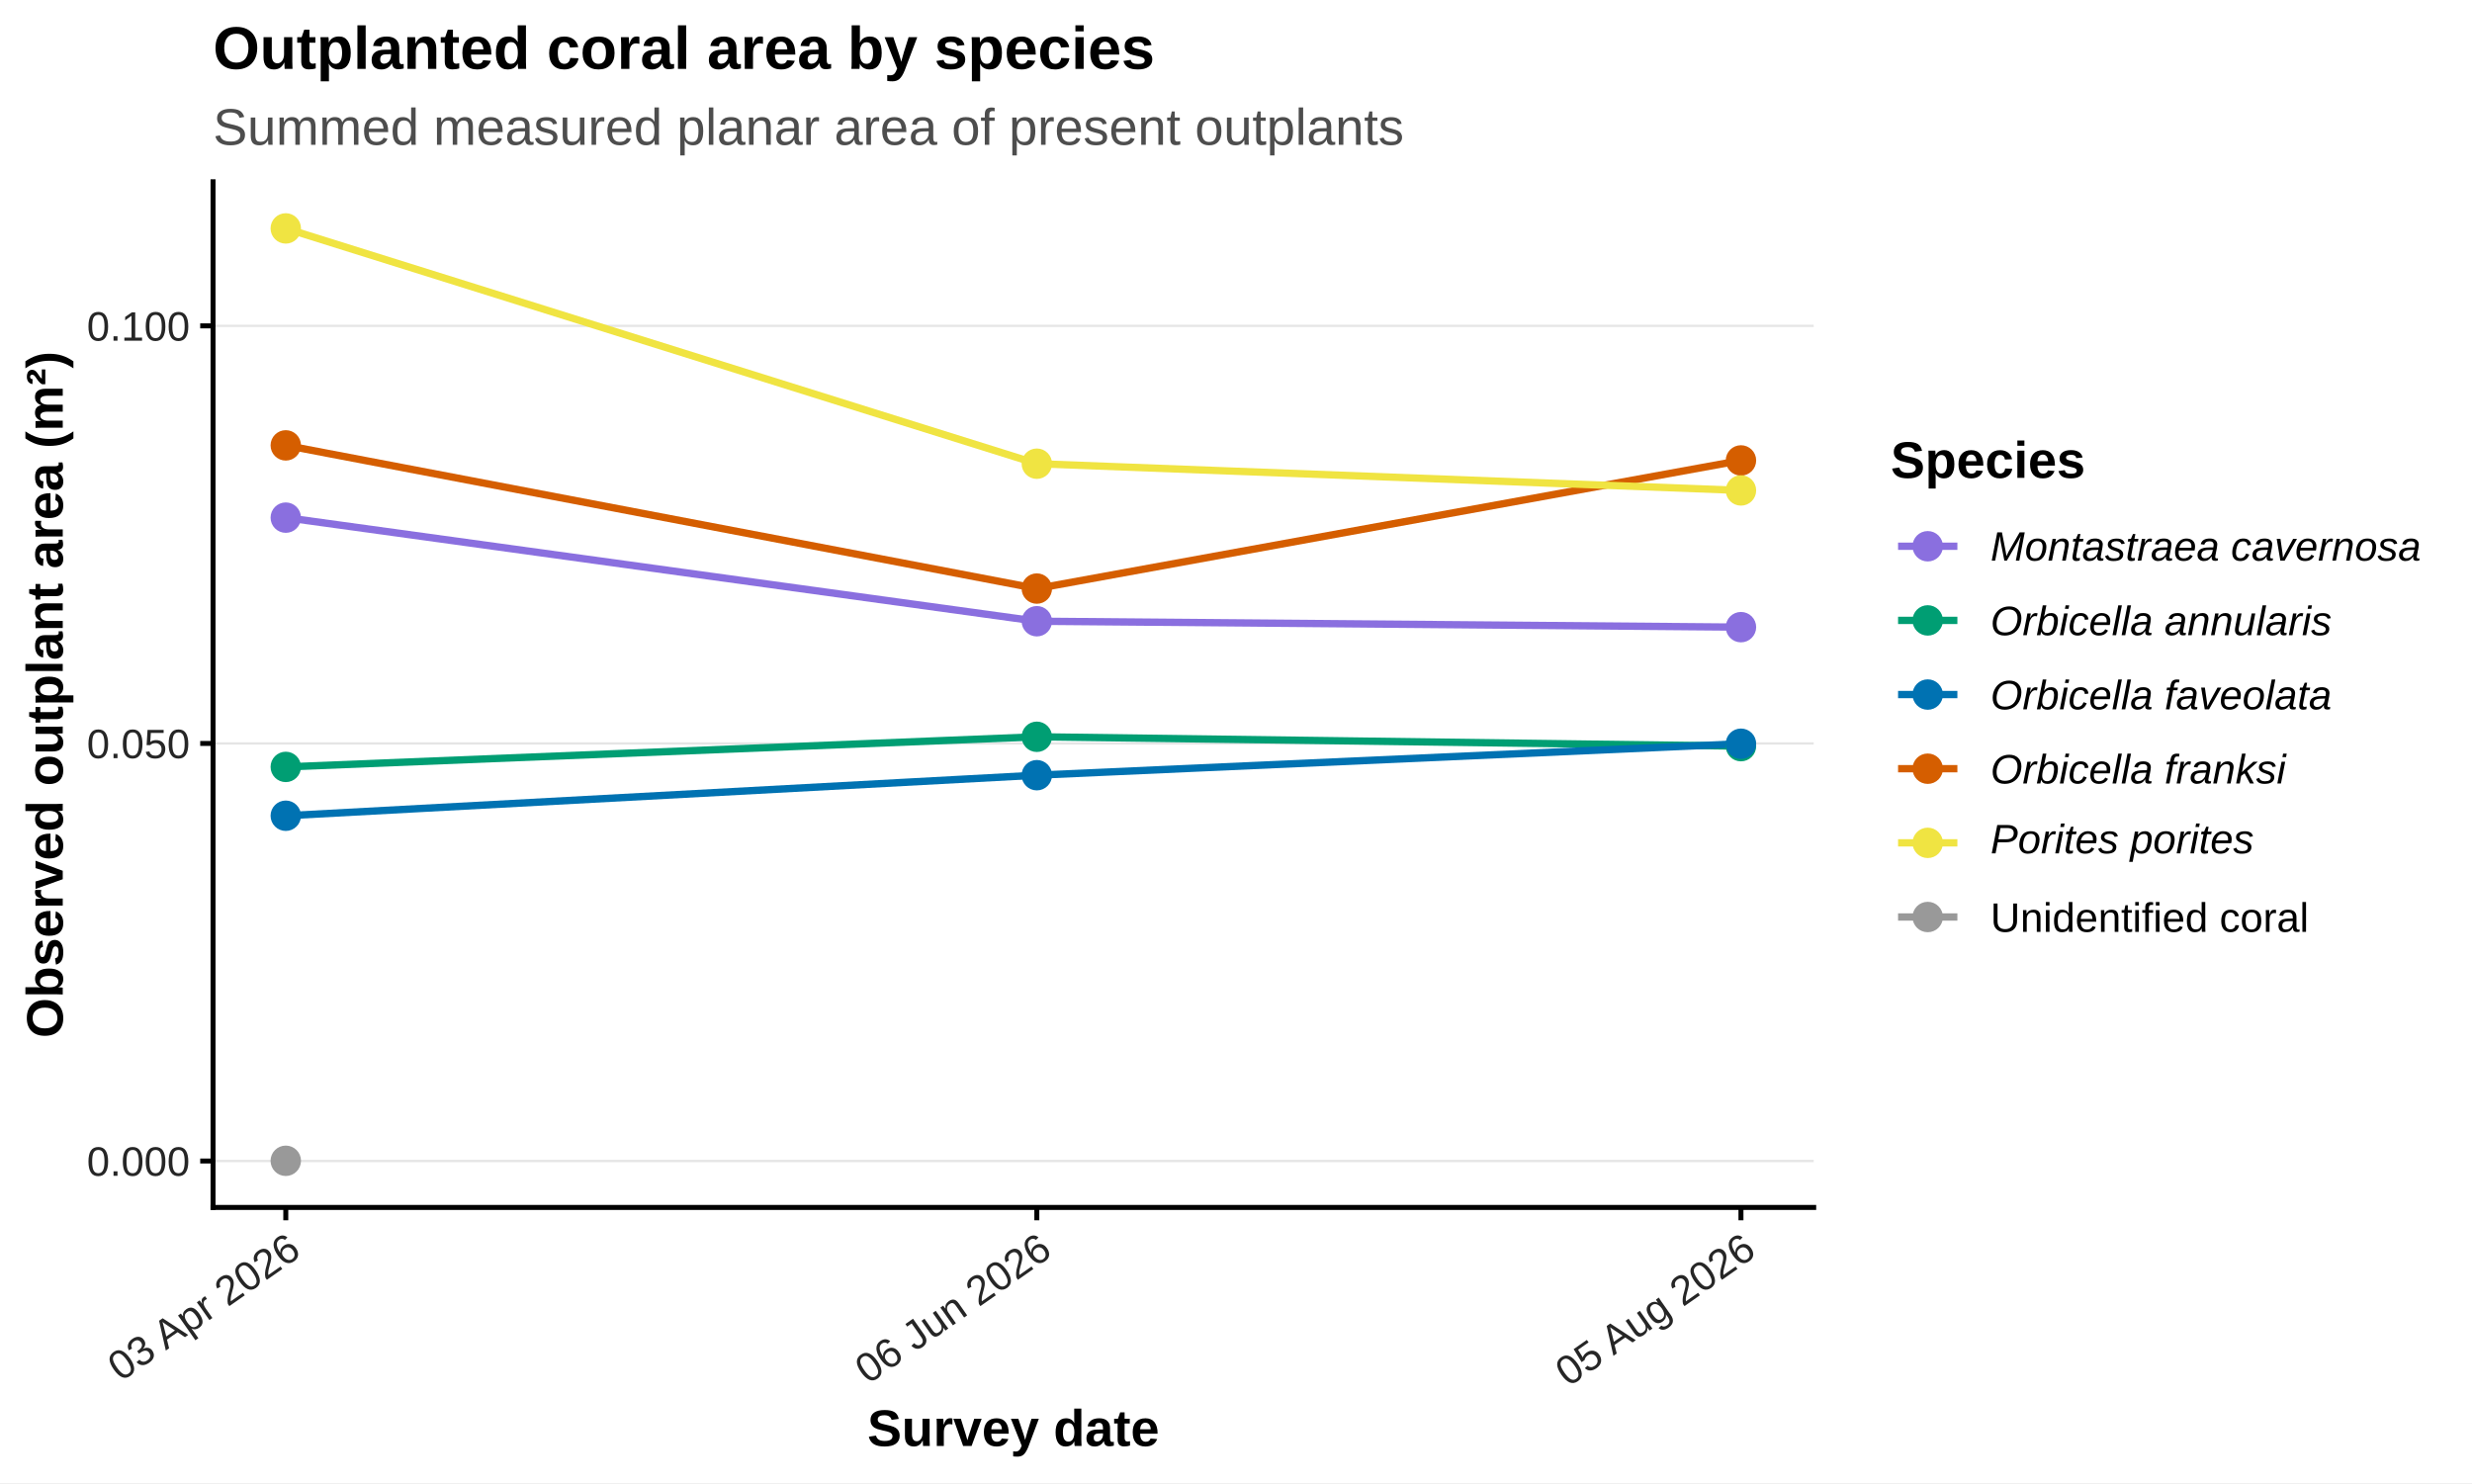
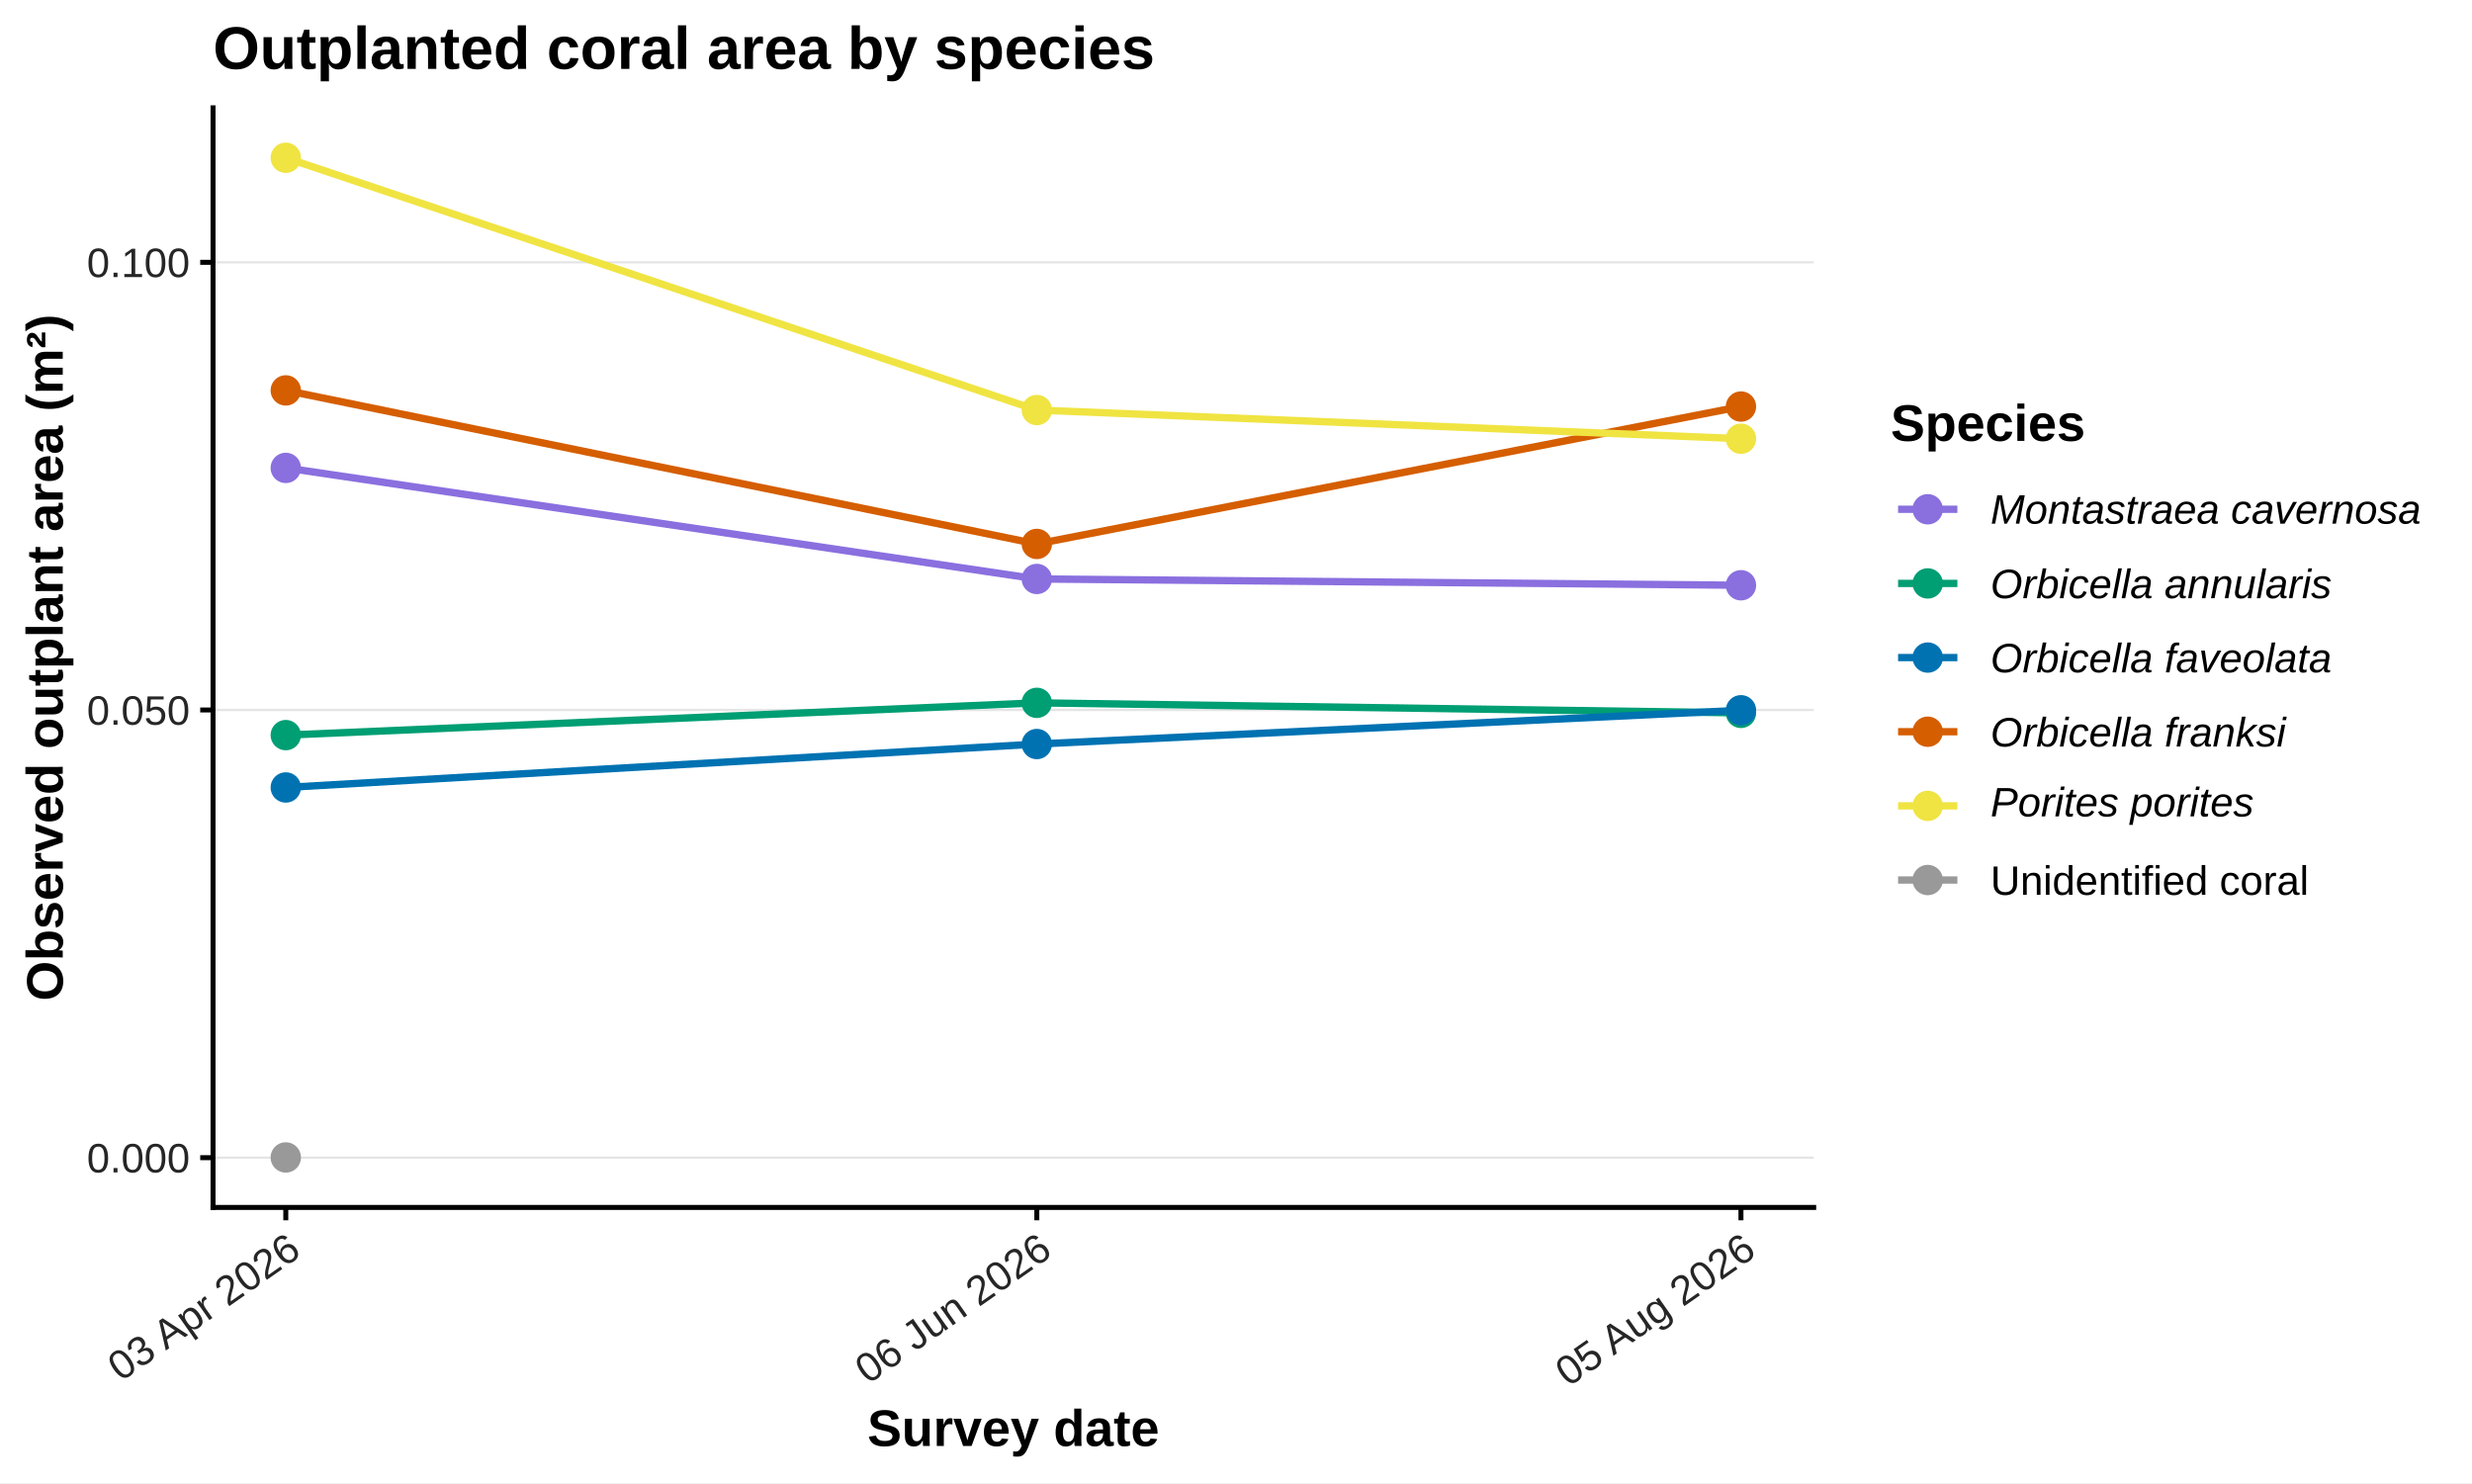
<svg xmlns="http://www.w3.org/2000/svg" class="svglite" width="576.00pt" height="345.60pt" viewBox="0 0 576.00 345.60">
  <defs>
    <style type="text/css">
    .svglite line, .svglite polyline, .svglite polygon, .svglite path, .svglite rect, .svglite circle {
      fill: none;
      stroke: #000000;
      stroke-linecap: round;
      stroke-linejoin: round;
      stroke-miterlimit: 10.00;
    }
    .svglite text {
      white-space: pre;
    }
  </style>
  </defs>
  <rect width="100%" height="100%" style="stroke: none; fill: #FFFFFF;" />
  <defs>
    <clipPath id="cpMC4wMHw1NzYuMDB8MC4wMHwzNDUuNjA=">
      <rect x="0.00" y="0.00" width="576.00" height="345.60" />
    </clipPath>
  </defs>
  <g clip-path="url(#cpMC4wMHw1NzYuMDB8MC4wMHwzNDUuNjA=)">
    <rect x="0.00" y="0.00" width="576.00" height="345.60" style="stroke-width: 1.16; stroke: #FFFFFF; fill: #FFFFFF;" />
  </g>
  <defs>
-     <clipPath id="cpNDkuNjR8NDIyLjYxfDQyLjM2fDI4MS4zOA==">
-       <rect x="49.64" y="42.36" width="372.97" height="239.02" />
+     <clipPath id="cpNDkuNjR8NDIyLjYxfDI1LjEyfDI4MS4zOA==">
+       <rect x="49.64" y="25.12" width="372.97" height="256.25" />
    </clipPath>
  </defs>
-   <g clip-path="url(#cpNDkuNjR8NDIyLjYxfDQyLjM2fDI4MS4zOA==)">
-     <rect x="49.64" y="42.36" width="372.97" height="239.02" style="stroke-width: 1.16; stroke: none; fill: #FFFFFF;" />
-     <polyline points="49.64,270.56 422.61,270.56 " style="stroke-width: 0.53; stroke: #E5E5E5; stroke-linecap: butt;" />
-     <polyline points="49.64,173.25 422.61,173.25 " style="stroke-width: 0.53; stroke: #E5E5E5; stroke-linecap: butt;" />
-     <polyline points="49.64,75.94 422.61,75.94 " style="stroke-width: 0.53; stroke: #E5E5E5; stroke-linecap: butt;" />
-     <polyline points="66.59,120.63 241.59,144.77 405.66,146.15 " style="stroke-width: 1.71; stroke: #8A6FDF; stroke-linecap: butt;" />
-     <polyline points="66.59,178.72 241.59,171.70 405.66,173.88 " style="stroke-width: 1.71; stroke: #009E73; stroke-linecap: butt;" />
-     <polyline points="66.59,190.10 241.59,180.65 405.66,173.32 " style="stroke-width: 1.71; stroke: #0072B2; stroke-linecap: butt;" />
-     <polyline points="66.59,103.79 241.59,137.16 405.66,107.30 " style="stroke-width: 1.71; stroke: #D55E00; stroke-linecap: butt;" />
-     <polyline points="66.59,53.23 241.59,108.06 405.66,114.29 " style="stroke-width: 1.71; stroke: #F0E442; stroke-linecap: butt;" />
-     <circle cx="66.59" cy="120.63" r="3.16" style="stroke-width: 0.77; stroke: #8A6FDF; fill: #8A6FDF;" />
-     <circle cx="66.59" cy="178.72" r="3.16" style="stroke-width: 0.77; stroke: #009E73; fill: #009E73;" />
-     <circle cx="66.59" cy="190.10" r="3.16" style="stroke-width: 0.77; stroke: #0072B2; fill: #0072B2;" />
-     <circle cx="66.59" cy="103.79" r="3.16" style="stroke-width: 0.77; stroke: #D55E00; fill: #D55E00;" />
-     <circle cx="66.59" cy="53.23" r="3.16" style="stroke-width: 0.77; stroke: #F0E442; fill: #F0E442;" />
-     <circle cx="66.59" cy="270.51" r="3.16" style="stroke-width: 0.77; stroke: #999999; fill: #999999;" />
-     <circle cx="241.59" cy="144.77" r="3.16" style="stroke-width: 0.77; stroke: #8A6FDF; fill: #8A6FDF;" />
-     <circle cx="241.59" cy="171.70" r="3.16" style="stroke-width: 0.77; stroke: #009E73; fill: #009E73;" />
-     <circle cx="241.59" cy="180.65" r="3.16" style="stroke-width: 0.77; stroke: #0072B2; fill: #0072B2;" />
-     <circle cx="241.59" cy="137.16" r="3.16" style="stroke-width: 0.77; stroke: #D55E00; fill: #D55E00;" />
-     <circle cx="241.59" cy="108.06" r="3.16" style="stroke-width: 0.77; stroke: #F0E442; fill: #F0E442;" />
-     <circle cx="405.66" cy="146.15" r="3.16" style="stroke-width: 0.77; stroke: #8A6FDF; fill: #8A6FDF;" />
-     <circle cx="405.66" cy="173.88" r="3.16" style="stroke-width: 0.77; stroke: #009E73; fill: #009E73;" />
-     <circle cx="405.66" cy="173.32" r="3.16" style="stroke-width: 0.77; stroke: #0072B2; fill: #0072B2;" />
-     <circle cx="405.66" cy="107.30" r="3.16" style="stroke-width: 0.77; stroke: #D55E00; fill: #D55E00;" />
-     <circle cx="405.66" cy="114.29" r="3.16" style="stroke-width: 0.77; stroke: #F0E442; fill: #F0E442;" />
+   <g clip-path="url(#cpNDkuNjR8NDIyLjYxfDI1LjEyfDI4MS4zOA==)">
+     <rect x="49.64" y="25.12" width="372.97" height="256.25" style="stroke-width: 1.16; stroke: none; fill: #FFFFFF;" />
+     <polyline points="49.64,269.78 422.61,269.78 " style="stroke-width: 0.53; stroke: #E5E5E5; stroke-linecap: butt;" />
+     <polyline points="49.64,165.45 422.61,165.45 " style="stroke-width: 0.53; stroke: #E5E5E5; stroke-linecap: butt;" />
+     <polyline points="49.64,61.13 422.61,61.13 " style="stroke-width: 0.53; stroke: #E5E5E5; stroke-linecap: butt;" />
+     <polyline points="66.59,109.04 241.59,134.92 405.66,136.39 " style="stroke-width: 1.71; stroke: #8A6FDF; stroke-linecap: butt;" />
+     <polyline points="66.59,171.31 241.59,163.79 405.66,166.13 " style="stroke-width: 1.71; stroke: #009E73; stroke-linecap: butt;" />
+     <polyline points="66.59,183.51 241.59,173.39 405.66,165.52 " style="stroke-width: 1.71; stroke: #0072B2; stroke-linecap: butt;" />
+     <polyline points="66.59,90.98 241.59,126.76 405.66,94.74 " style="stroke-width: 1.71; stroke: #D55E00; stroke-linecap: butt;" />
+     <polyline points="66.59,36.77 241.59,95.56 405.66,102.24 " style="stroke-width: 1.71; stroke: #F0E442; stroke-linecap: butt;" />
+     <circle cx="66.59" cy="109.04" r="3.16" style="stroke-width: 0.77; stroke: #8A6FDF; fill: #8A6FDF;" />
+     <circle cx="66.59" cy="171.31" r="3.16" style="stroke-width: 0.77; stroke: #009E73; fill: #009E73;" />
+     <circle cx="66.59" cy="183.51" r="3.16" style="stroke-width: 0.77; stroke: #0072B2; fill: #0072B2;" />
+     <circle cx="66.59" cy="90.98" r="3.16" style="stroke-width: 0.77; stroke: #D55E00; fill: #D55E00;" />
+     <circle cx="66.59" cy="36.77" r="3.16" style="stroke-width: 0.77; stroke: #F0E442; fill: #F0E442;" />
+     <circle cx="66.59" cy="269.73" r="3.16" style="stroke-width: 0.77; stroke: #999999; fill: #999999;" />
+     <circle cx="241.59" cy="134.92" r="3.16" style="stroke-width: 0.77; stroke: #8A6FDF; fill: #8A6FDF;" />
+     <circle cx="241.59" cy="163.79" r="3.16" style="stroke-width: 0.77; stroke: #009E73; fill: #009E73;" />
+     <circle cx="241.59" cy="173.39" r="3.16" style="stroke-width: 0.77; stroke: #0072B2; fill: #0072B2;" />
+     <circle cx="241.59" cy="126.76" r="3.16" style="stroke-width: 0.77; stroke: #D55E00; fill: #D55E00;" />
+     <circle cx="241.59" cy="95.56" r="3.16" style="stroke-width: 0.77; stroke: #F0E442; fill: #F0E442;" />
+     <circle cx="405.66" cy="136.39" r="3.16" style="stroke-width: 0.77; stroke: #8A6FDF; fill: #8A6FDF;" />
+     <circle cx="405.66" cy="166.13" r="3.16" style="stroke-width: 0.77; stroke: #009E73; fill: #009E73;" />
+     <circle cx="405.66" cy="165.52" r="3.16" style="stroke-width: 0.77; stroke: #0072B2; fill: #0072B2;" />
+     <circle cx="405.66" cy="94.74" r="3.16" style="stroke-width: 0.77; stroke: #D55E00; fill: #D55E00;" />
+     <circle cx="405.66" cy="102.24" r="3.16" style="stroke-width: 0.77; stroke: #F0E442; fill: #F0E442;" />
  </g>
  <g clip-path="url(#cpMC4wMHw1NzYuMDB8MC4wMHwzNDUuNjA=)">
-     <polyline points="49.64,281.38 49.64,42.36 " style="stroke-width: 1.16; stroke-linecap: square;" />
-     <text x="44.26" y="274.00" text-anchor="end" style="font-size: 9.60px;fill: #262626; font-family: &quot;Arial&quot;;" textLength="24.00px" lengthAdjust="spacingAndGlyphs">0.000</text>
-     <text x="44.26" y="176.69" text-anchor="end" style="font-size: 9.60px;fill: #262626; font-family: &quot;Arial&quot;;" textLength="24.00px" lengthAdjust="spacingAndGlyphs">0.050</text>
-     <text x="44.26" y="79.39" text-anchor="end" style="font-size: 9.60px;fill: #262626; font-family: &quot;Arial&quot;;" textLength="24.00px" lengthAdjust="spacingAndGlyphs">0.100</text>
-     <polyline points="46.65,270.56 49.64,270.56 " style="stroke-width: 1.16; stroke-linecap: butt;" />
-     <polyline points="46.65,173.25 49.64,173.25 " style="stroke-width: 1.16; stroke-linecap: butt;" />
-     <polyline points="46.65,75.94 49.64,75.94 " style="stroke-width: 1.16; stroke-linecap: butt;" />
+     <polyline points="49.64,281.38 49.64,25.12 " style="stroke-width: 1.16; stroke-linecap: square;" />
+     <text x="44.26" y="273.22" text-anchor="end" style="font-size: 9.60px;fill: #262626; font-family: &quot;Arial&quot;;" textLength="24.00px" lengthAdjust="spacingAndGlyphs">0.000</text>
+     <text x="44.26" y="168.89" text-anchor="end" style="font-size: 9.60px;fill: #262626; font-family: &quot;Arial&quot;;" textLength="24.00px" lengthAdjust="spacingAndGlyphs">0.050</text>
+     <text x="44.26" y="64.57" text-anchor="end" style="font-size: 9.60px;fill: #262626; font-family: &quot;Arial&quot;;" textLength="24.00px" lengthAdjust="spacingAndGlyphs">0.100</text>
+     <polyline points="46.65,269.78 49.64,269.78 " style="stroke-width: 1.16; stroke-linecap: butt;" />
+     <polyline points="46.65,165.45 49.64,165.45 " style="stroke-width: 1.16; stroke-linecap: butt;" />
+     <polyline points="46.65,61.13 49.64,61.13 " style="stroke-width: 1.16; stroke-linecap: butt;" />
    <polyline points="49.64,281.38 422.61,281.38 " style="stroke-width: 1.16; stroke-linecap: square;" />
    <polyline points="66.59,284.37 66.59,281.38 " style="stroke-width: 1.16; stroke-linecap: butt;" />
    <polyline points="241.59,284.37 241.59,281.38 " style="stroke-width: 1.16; stroke-linecap: butt;" />
    <polyline points="405.66,284.37 405.66,281.38 " style="stroke-width: 1.16; stroke-linecap: butt;" />
    <text transform="translate(70.54,292.40) rotate(-35)" text-anchor="end" style="font-size: 9.60px;fill: #262626; font-family: &quot;Arial&quot;;" textLength="52.27px" lengthAdjust="spacingAndGlyphs">03 Apr 2026</text>
    <text transform="translate(245.54,292.40) rotate(-35)" text-anchor="end" style="font-size: 9.60px;fill: #262626; font-family: &quot;Arial&quot;;" textLength="52.80px" lengthAdjust="spacingAndGlyphs">06 Jun 2026</text>
    <text transform="translate(409.60,292.40) rotate(-35)" text-anchor="end" style="font-size: 9.60px;fill: #262626; font-family: &quot;Arial&quot;;" textLength="54.41px" lengthAdjust="spacingAndGlyphs">05 Aug 2026</text>
    <text x="236.12" y="336.97" text-anchor="middle" style="font-size: 12.00px; font-weight: bold; font-family: &quot;Arial&quot;;" textLength="68.04px" lengthAdjust="spacingAndGlyphs">Survey date</text>
-     <text transform="translate(14.62,161.87) rotate(-90)" text-anchor="middle" style="font-size: 12.00px; font-weight: bold; font-family: &quot;Arial&quot;;" textLength="160.04px" lengthAdjust="spacingAndGlyphs">Observed outplant area (m²)</text>
-     <rect x="434.56" y="95.42" width="135.46" height="132.90" style="stroke-width: 1.16; stroke: none; fill: #FFFFFF;" />
-     <text x="440.54" y="111.36" style="font-size: 12.00px; font-weight: bold; font-family: &quot;Arial&quot;;" textLength="45.37px" lengthAdjust="spacingAndGlyphs">Species</text>
-     <rect x="440.54" y="118.66" width="17.28" height="17.28" style="stroke-width: 1.16; stroke: none; fill: #FFFFFF;" />
-     <line x1="442.27" y1="127.30" x2="456.09" y2="127.30" style="stroke-width: 1.71; stroke: #8A6FDF; stroke-linecap: butt;" />
-     <circle cx="449.18" cy="127.30" r="3.16" style="stroke-width: 0.77; stroke: #8A6FDF; fill: #8A6FDF;" />
-     <rect x="440.54" y="135.94" width="17.28" height="17.28" style="stroke-width: 1.16; stroke: none; fill: #FFFFFF;" />
-     <line x1="442.27" y1="144.58" x2="456.09" y2="144.58" style="stroke-width: 1.71; stroke: #009E73; stroke-linecap: butt;" />
-     <circle cx="449.18" cy="144.58" r="3.16" style="stroke-width: 0.77; stroke: #009E73; fill: #009E73;" />
-     <rect x="440.54" y="153.22" width="17.28" height="17.28" style="stroke-width: 1.16; stroke: none; fill: #FFFFFF;" />
-     <line x1="442.27" y1="161.86" x2="456.09" y2="161.86" style="stroke-width: 1.71; stroke: #0072B2; stroke-linecap: butt;" />
-     <circle cx="449.18" cy="161.86" r="3.16" style="stroke-width: 0.77; stroke: #0072B2; fill: #0072B2;" />
-     <rect x="440.54" y="170.50" width="17.28" height="17.28" style="stroke-width: 1.16; stroke: none; fill: #FFFFFF;" />
-     <line x1="442.27" y1="179.14" x2="456.09" y2="179.14" style="stroke-width: 1.71; stroke: #D55E00; stroke-linecap: butt;" />
-     <circle cx="449.18" cy="179.14" r="3.16" style="stroke-width: 0.77; stroke: #D55E00; fill: #D55E00;" />
-     <rect x="440.54" y="187.78" width="17.28" height="17.28" style="stroke-width: 1.16; stroke: none; fill: #FFFFFF;" />
-     <line x1="442.27" y1="196.42" x2="456.09" y2="196.42" style="stroke-width: 1.71; stroke: #F0E442; stroke-linecap: butt;" />
-     <circle cx="449.18" cy="196.42" r="3.16" style="stroke-width: 0.77; stroke: #F0E442; fill: #F0E442;" />
-     <rect x="440.54" y="205.06" width="17.28" height="17.28" style="stroke-width: 1.16; stroke: none; fill: #FFFFFF;" />
-     <line x1="442.27" y1="213.70" x2="456.09" y2="213.70" style="stroke-width: 1.71; stroke: #999999; stroke-linecap: butt;" />
-     <circle cx="449.18" cy="213.70" r="3.16" style="stroke-width: 0.77; stroke: #999999; fill: #999999;" />
-     <text x="463.80" y="130.65" style="font-size: 9.60px; font-style: italic; font-family: &quot;Arial&quot;;" textLength="100.25px" lengthAdjust="spacingAndGlyphs">Montastraea cavernosa</text>
-     <text x="463.80" y="148.02" style="font-size: 9.60px; font-style: italic; font-family: &quot;Arial&quot;;" textLength="79.44px" lengthAdjust="spacingAndGlyphs">Orbicella annularis</text>
-     <text x="463.80" y="165.30" style="font-size: 9.60px; font-style: italic; font-family: &quot;Arial&quot;;" textLength="79.44px" lengthAdjust="spacingAndGlyphs">Orbicella faveolata</text>
-     <text x="463.80" y="182.58" style="font-size: 9.60px; font-style: italic; font-family: &quot;Arial&quot;;" textLength="68.77px" lengthAdjust="spacingAndGlyphs">Orbicella franksi</text>
-     <text x="463.80" y="198.86" style="font-size: 9.60px; font-style: italic; font-family: &quot;Arial&quot;;" textLength="61.32px" lengthAdjust="spacingAndGlyphs">Porites porites</text>
-     <text x="463.80" y="217.15" style="font-size: 9.60px; font-family: &quot;Arial&quot;;" textLength="74.12px" lengthAdjust="spacingAndGlyphs">Unidentified coral</text>
-     <text x="49.64" y="33.74" style="font-size: 12.00px;fill: #4D4D4D; font-family: &quot;Arial&quot;;" textLength="277.49px" lengthAdjust="spacingAndGlyphs">Summed measured planar area of present outplants</text>
+     <text transform="translate(14.62,153.25) rotate(-90)" text-anchor="middle" style="font-size: 12.00px; font-weight: bold; font-family: &quot;Arial&quot;;" textLength="160.04px" lengthAdjust="spacingAndGlyphs">Observed outplant area (m²)</text>
+     <rect x="434.56" y="86.80" width="135.46" height="132.90" style="stroke-width: 1.16; stroke: none; fill: #FFFFFF;" />
+     <text x="440.54" y="102.74" style="font-size: 12.00px; font-weight: bold; font-family: &quot;Arial&quot;;" textLength="45.37px" lengthAdjust="spacingAndGlyphs">Species</text>
+     <rect x="440.54" y="110.04" width="17.28" height="17.28" style="stroke-width: 1.16; stroke: none; fill: #FFFFFF;" />
+     <line x1="442.27" y1="118.68" x2="456.09" y2="118.68" style="stroke-width: 1.71; stroke: #8A6FDF; stroke-linecap: butt;" />
+     <circle cx="449.18" cy="118.68" r="3.16" style="stroke-width: 0.77; stroke: #8A6FDF; fill: #8A6FDF;" />
+     <rect x="440.54" y="127.32" width="17.28" height="17.28" style="stroke-width: 1.16; stroke: none; fill: #FFFFFF;" />
+     <line x1="442.27" y1="135.96" x2="456.09" y2="135.96" style="stroke-width: 1.71; stroke: #009E73; stroke-linecap: butt;" />
+     <circle cx="449.18" cy="135.96" r="3.16" style="stroke-width: 0.77; stroke: #009E73; fill: #009E73;" />
+     <rect x="440.54" y="144.60" width="17.28" height="17.28" style="stroke-width: 1.16; stroke: none; fill: #FFFFFF;" />
+     <line x1="442.27" y1="153.24" x2="456.09" y2="153.24" style="stroke-width: 1.71; stroke: #0072B2; stroke-linecap: butt;" />
+     <circle cx="449.18" cy="153.24" r="3.16" style="stroke-width: 0.77; stroke: #0072B2; fill: #0072B2;" />
+     <rect x="440.54" y="161.88" width="17.28" height="17.28" style="stroke-width: 1.16; stroke: none; fill: #FFFFFF;" />
+     <line x1="442.27" y1="170.52" x2="456.09" y2="170.52" style="stroke-width: 1.71; stroke: #D55E00; stroke-linecap: butt;" />
+     <circle cx="449.18" cy="170.52" r="3.16" style="stroke-width: 0.77; stroke: #D55E00; fill: #D55E00;" />
+     <rect x="440.54" y="179.16" width="17.28" height="17.28" style="stroke-width: 1.16; stroke: none; fill: #FFFFFF;" />
+     <line x1="442.27" y1="187.80" x2="456.09" y2="187.80" style="stroke-width: 1.71; stroke: #F0E442; stroke-linecap: butt;" />
+     <circle cx="449.18" cy="187.80" r="3.16" style="stroke-width: 0.77; stroke: #F0E442; fill: #F0E442;" />
+     <rect x="440.54" y="196.44" width="17.28" height="17.28" style="stroke-width: 1.16; stroke: none; fill: #FFFFFF;" />
+     <line x1="442.27" y1="205.08" x2="456.09" y2="205.08" style="stroke-width: 1.71; stroke: #999999; stroke-linecap: butt;" />
+     <circle cx="449.18" cy="205.08" r="3.16" style="stroke-width: 0.77; stroke: #999999; fill: #999999;" />
+     <text x="463.80" y="122.03" style="font-size: 9.60px; font-style: italic; font-family: &quot;Arial&quot;;" textLength="100.25px" lengthAdjust="spacingAndGlyphs">Montastraea cavernosa</text>
+     <text x="463.80" y="139.40" style="font-size: 9.60px; font-style: italic; font-family: &quot;Arial&quot;;" textLength="79.44px" lengthAdjust="spacingAndGlyphs">Orbicella annularis</text>
+     <text x="463.80" y="156.68" style="font-size: 9.60px; font-style: italic; font-family: &quot;Arial&quot;;" textLength="79.44px" lengthAdjust="spacingAndGlyphs">Orbicella faveolata</text>
+     <text x="463.80" y="173.96" style="font-size: 9.60px; font-style: italic; font-family: &quot;Arial&quot;;" textLength="68.77px" lengthAdjust="spacingAndGlyphs">Orbicella franksi</text>
+     <text x="463.80" y="190.25" style="font-size: 9.60px; font-style: italic; font-family: &quot;Arial&quot;;" textLength="61.32px" lengthAdjust="spacingAndGlyphs">Porites porites</text>
+     <text x="463.80" y="208.53" style="font-size: 9.60px; font-family: &quot;Arial&quot;;" textLength="74.12px" lengthAdjust="spacingAndGlyphs">Unidentified coral</text>
    <text x="49.64" y="16.05" style="font-size: 14.00px; font-weight: bold; font-family: &quot;Arial&quot;;" textLength="219.33px" lengthAdjust="spacingAndGlyphs">Outplanted coral area by species</text>
  </g>
</svg>
